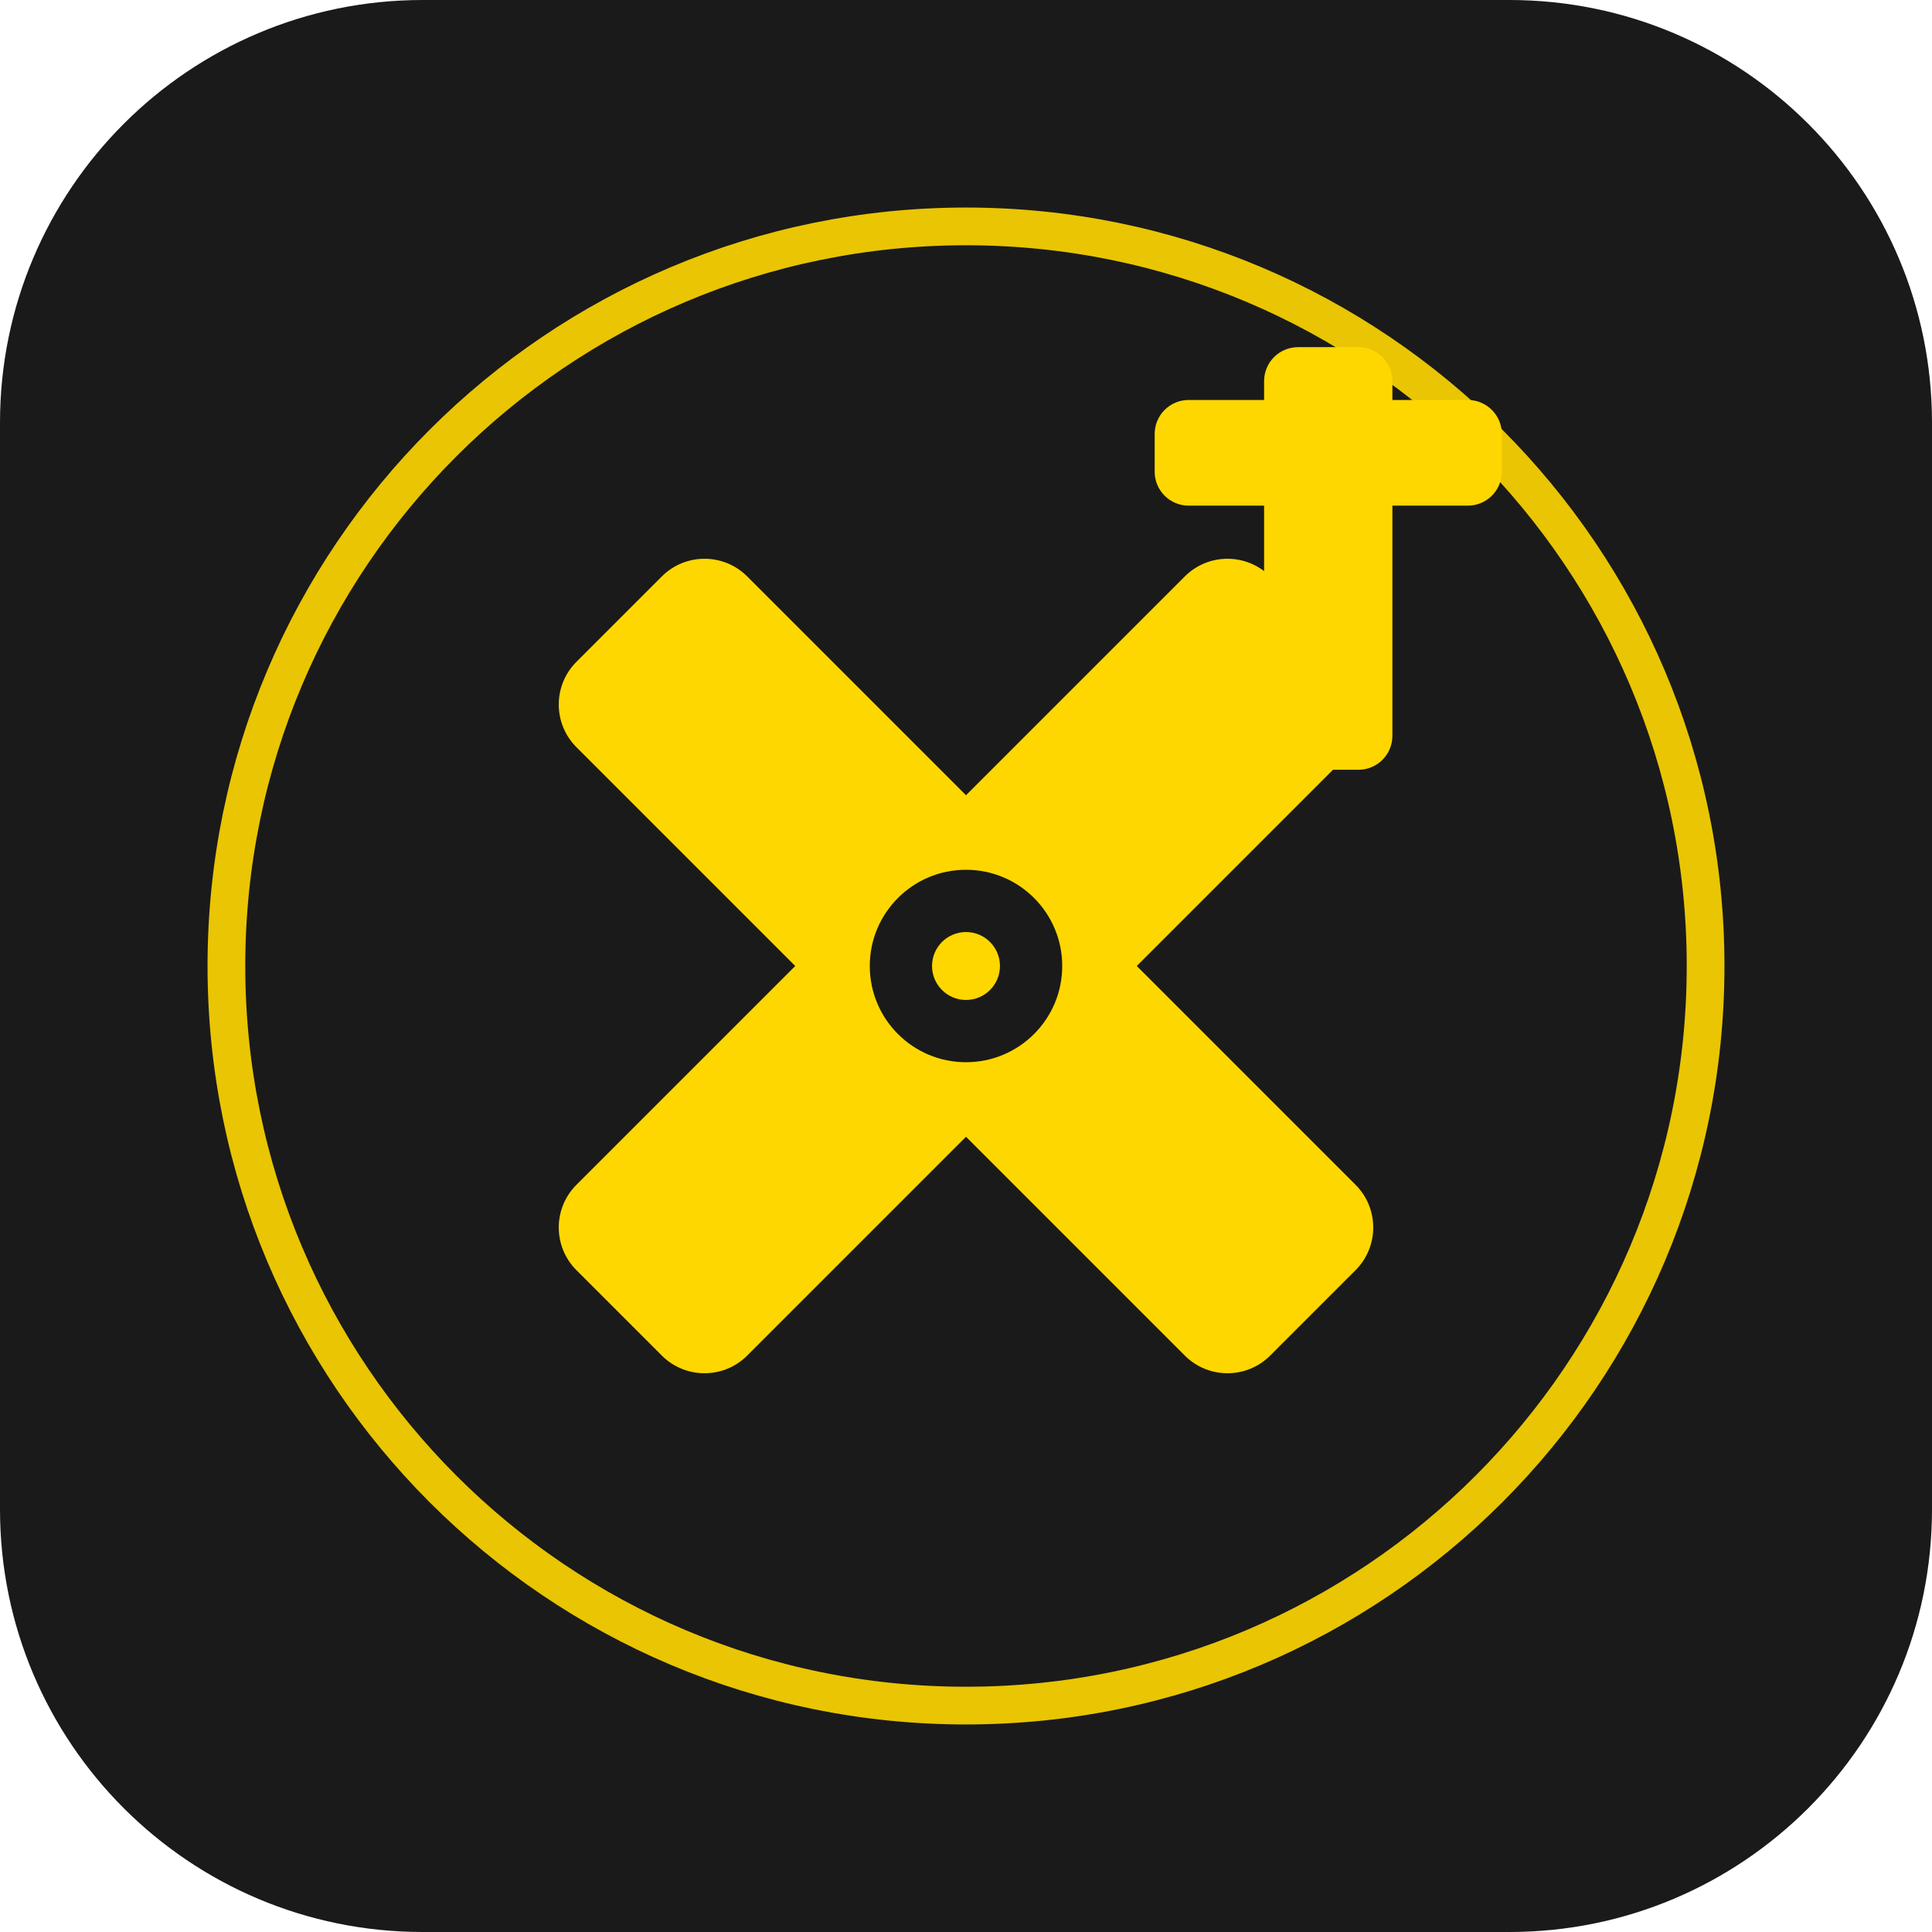
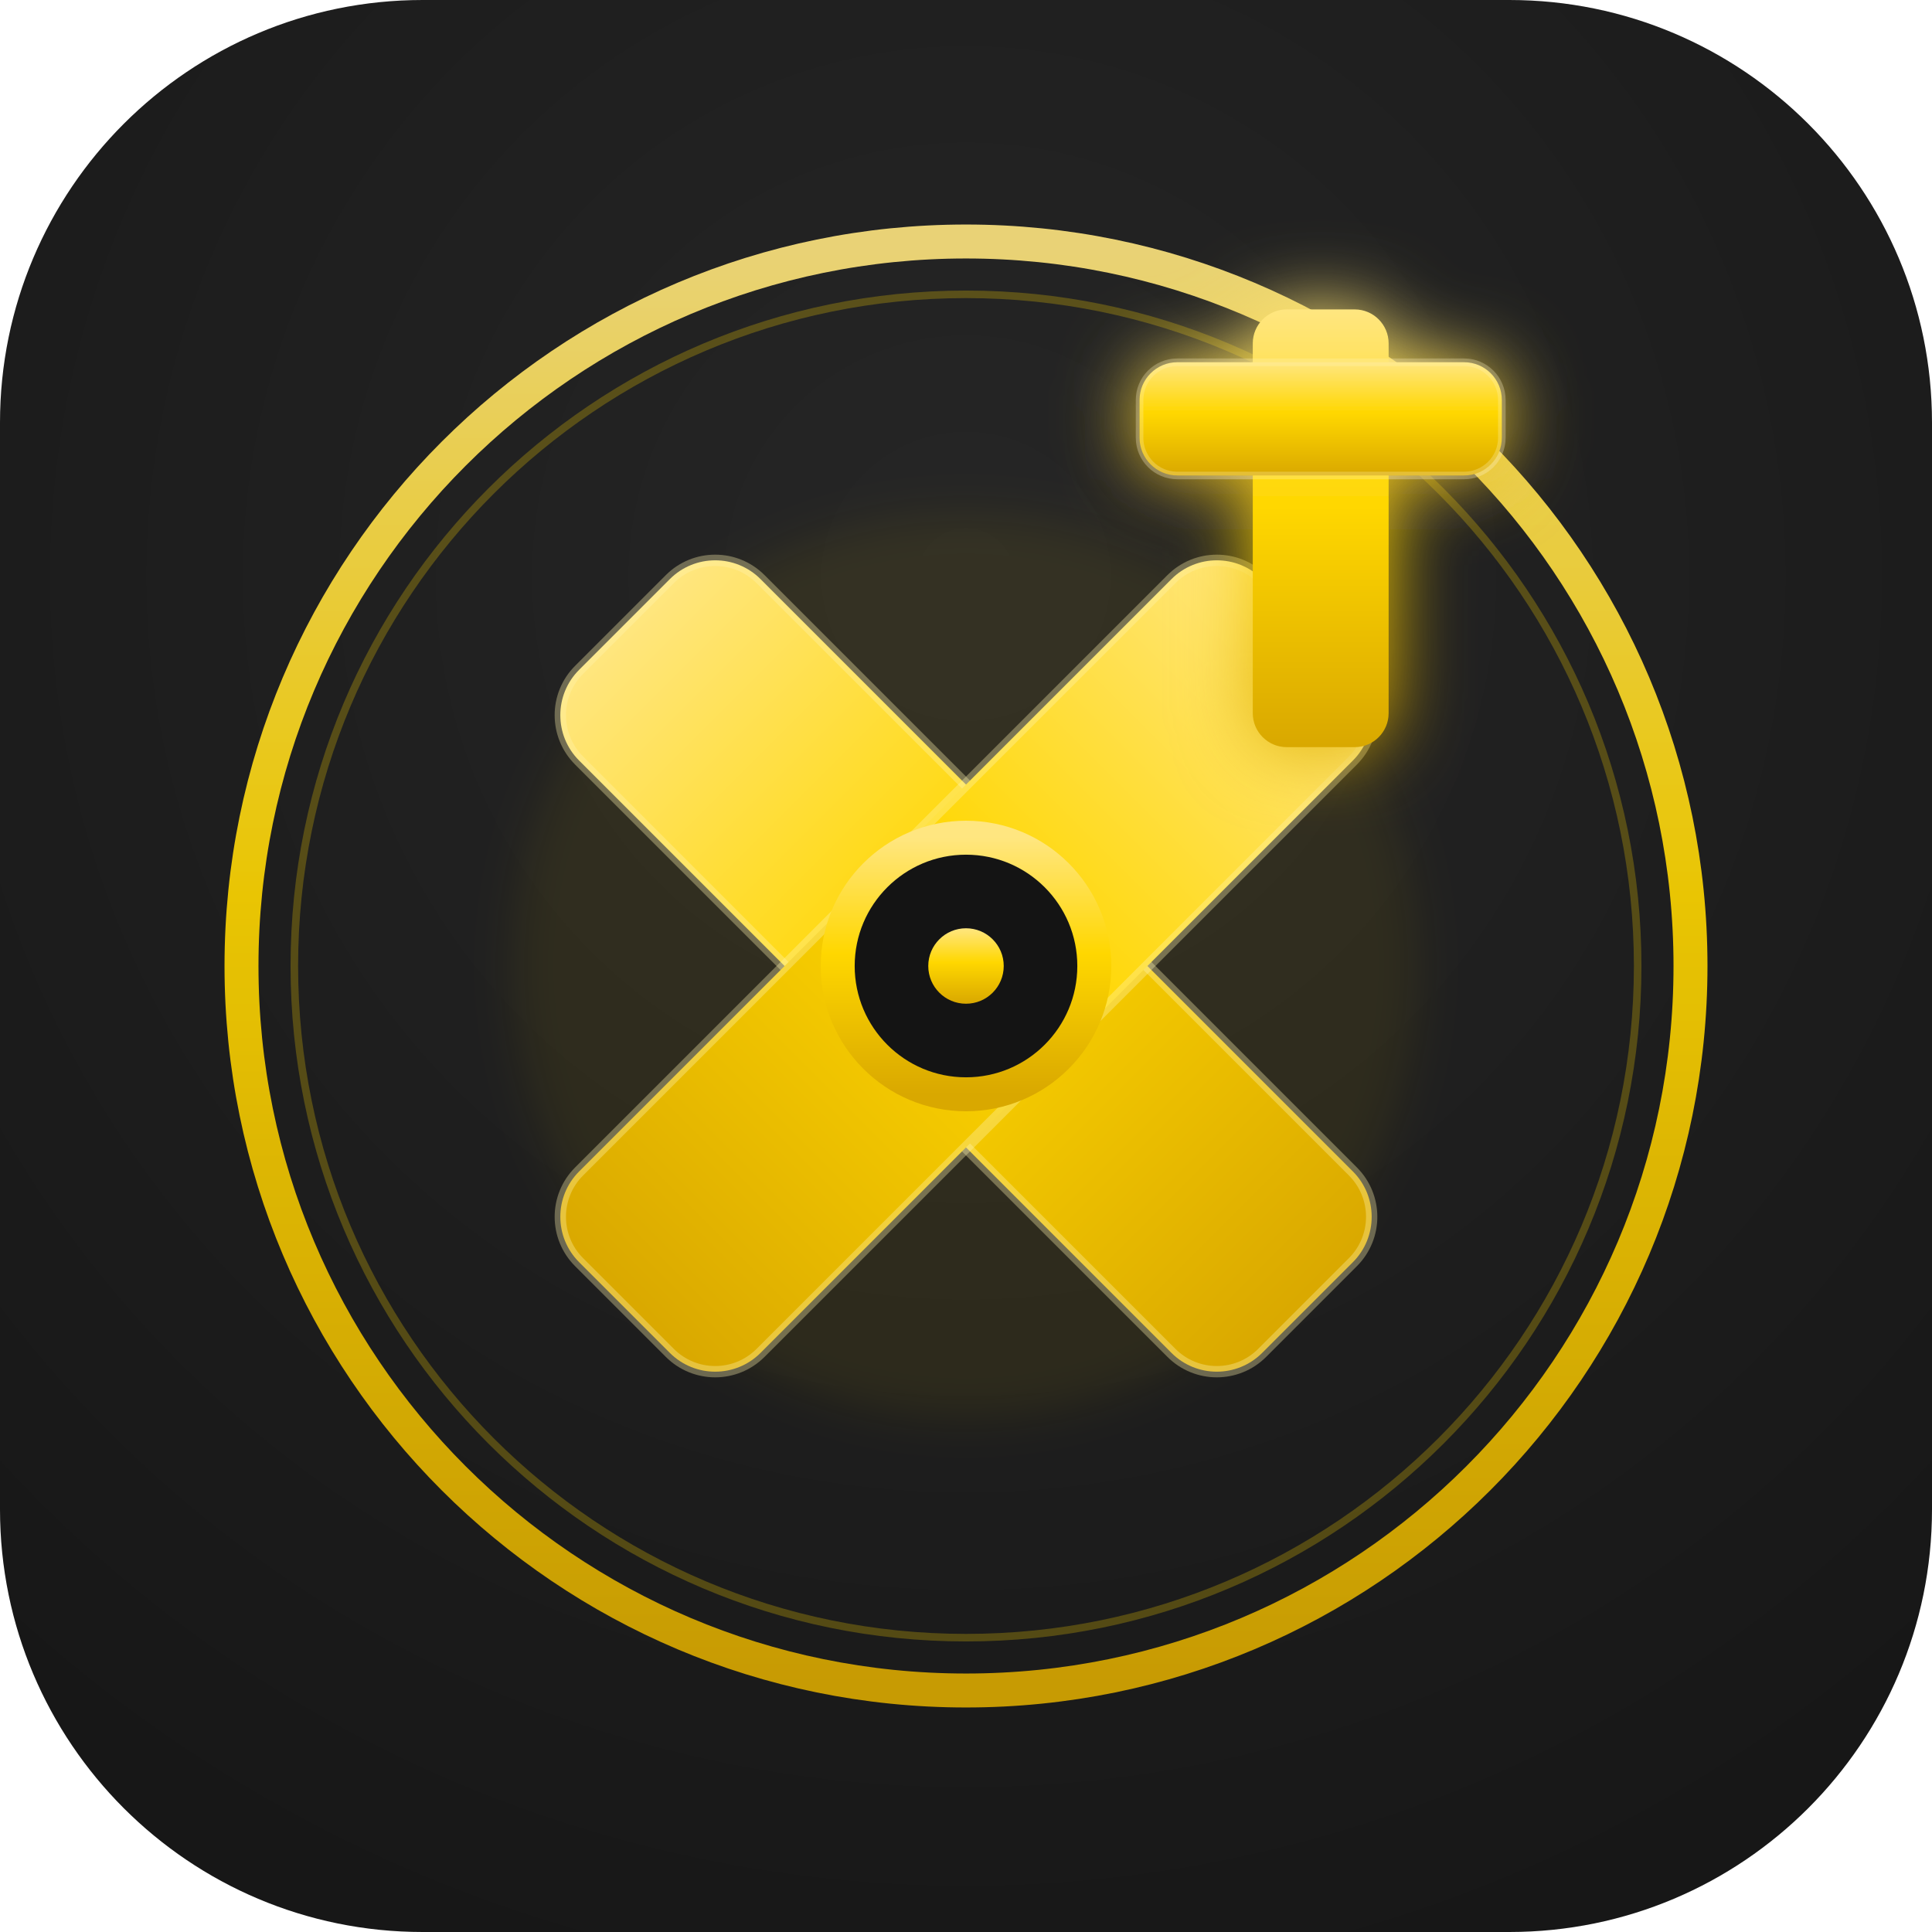
<svg xmlns="http://www.w3.org/2000/svg" viewBox="0 0 512 512" role="img" aria-labelledby="title desc">
-   <rect width="512" height="512" rx="112" fill="#1a1a1a" />
-   <circle cx="256" cy="256" r="196" fill="none" stroke="#FFD700" stroke-width="10" opacity="0.9" />
+   <defs>
+     <radialGradient id="bg" cx="50%" cy="30%" r="90%">
+       <stop offset="0%" stop-color="#262626" />
+       <stop offset="55%" stop-color="#1c1c1c" />
+       <stop offset="100%" stop-color="#141414" />
+     </radialGradient>
+     <linearGradient id="gold" x1="0" y1="0" x2="0" y2="1">
+       <stop offset="0%" stop-color="#ffe680" />
+       <stop offset="45%" stop-color="#ffd700" />
+       <stop offset="100%" stop-color="#d9a800" />
+     </linearGradient>
+     <filter id="soft" x="-30%" y="-30%" width="160%" height="160%">
+       <feGaussianBlur stdDeviation="6" />
+     </filter>
+     <filter id="glow" x="-60%" y="-60%" width="220%" height="220%">
+       <feGaussianBlur stdDeviation="10" result="b" />
+       <feMerge>
+         <feMergeNode in="b" />
+         <feMergeNode in="SourceGraphic" />
+       </feMerge>
+     </filter>
+   </defs>
+   <rect width="512" height="512" rx="112" fill="url(#bg)" />
+   <circle cx="256" cy="256" r="192" fill="none" stroke="url(#gold)" stroke-width="9" opacity="0.9" />
+   <circle cx="256" cy="256" r="178" fill="none" stroke="#ffd700" stroke-width="2" opacity="0.25" />
+   <circle cx="256" cy="256" r="120" fill="#ffd700" opacity="0.07" filter="url(#soft)" />
  <g transform="translate(256 256)">
    <g transform="rotate(-45)">
-       <rect x="-32" y="-130" width="64" height="260" rx="16" fill="#FFD700" />
+       <rect x="-34" y="-128" width="68" height="256" rx="17" fill="url(#gold)" />
+       <rect x="-34" y="-128" width="68" height="256" rx="17" fill="none" stroke="#fff3b0" stroke-width="3" opacity="0.35" />
    </g>
    <g transform="rotate(45)">
-       <rect x="-32" y="-130" width="64" height="260" rx="16" fill="#FFD700" />
+       <rect x="-34" y="-128" width="68" height="256" rx="17" fill="url(#gold)" />
+       <rect x="-34" y="-128" width="68" height="256" rx="17" fill="none" stroke="#fff3b0" stroke-width="3" opacity="0.35" />
    </g>
  </g>
-   <circle cx="256" cy="256" r="30" fill="#1a1a1a" />
-   <circle cx="256" cy="256" r="30" fill="none" stroke="#FFD700" stroke-width="9" />
-   <circle cx="256" cy="256" r="9" fill="#FFD700" />
-   <g transform="translate(352 148)">
-     <rect x="-17" y="-56" width="34" height="112" rx="9" fill="#FFD700" />
-     <rect x="-46" y="-42" width="92" height="28" rx="9" fill="#FFD700" />
+   <circle cx="256" cy="256" r="34" fill="#141414" />
+   <circle cx="256" cy="256" r="34" fill="none" stroke="url(#gold)" stroke-width="9" />
+   <circle cx="256" cy="256" r="10" fill="url(#gold)" />
+   <g transform="translate(350 140)" filter="url(#glow)">
+     <rect x="-18" y="-58" width="36" height="116" rx="9" fill="url(#gold)" />
+     <rect x="-48" y="-44" width="96" height="30" rx="10" fill="url(#gold)" />
+     <rect x="-48" y="-44" width="96" height="30" rx="10" fill="none" stroke="#fff3b0" stroke-width="2" opacity="0.3" />
  </g>
</svg>
